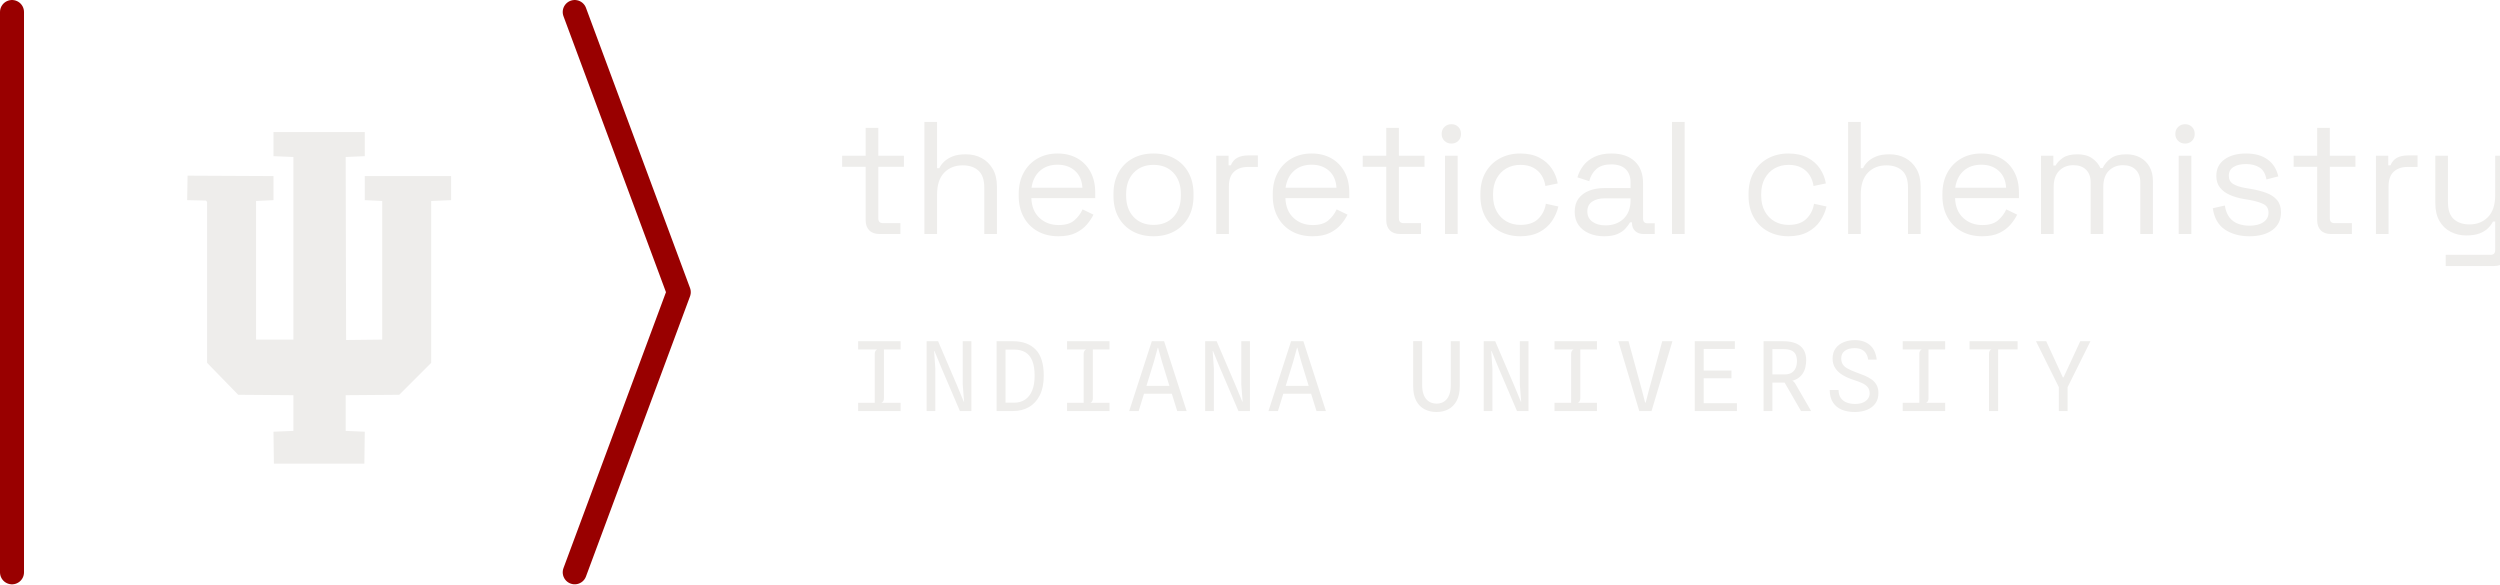
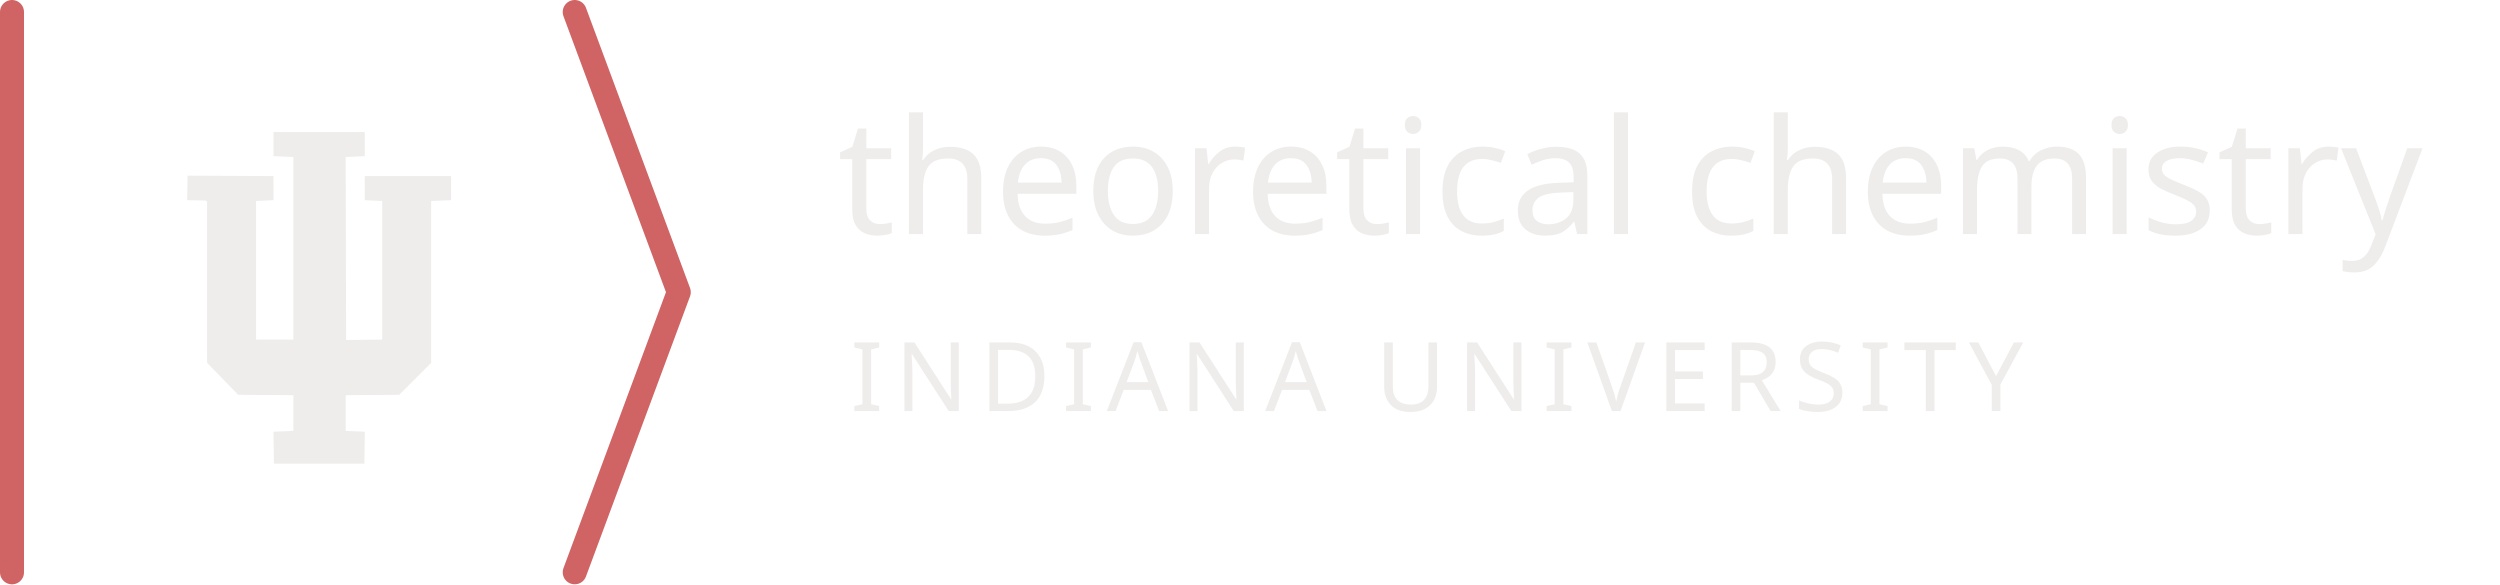
<svg xmlns="http://www.w3.org/2000/svg" width="165.274mm" height="38.629mm" viewBox="0 0 165.274 38.629" version="1.1" id="svg1">
  <defs id="defs1" />
  <g id="layer1" transform="translate(10.58333,-225.425)">
-     <path d="m -9.79,226.219 v 37.042" stroke="#eeedeb" stroke-width="1.587" stroke-linecap="round" fill="none" id="path1" style="stroke:#990000;stroke-opacity:1" />
-     <path d="M 27.411,226.219 34.29,244.74 27.411,263.26" stroke="#eeedeb" stroke-width="1.587" stroke-linecap="round" stroke-linejoin="round" fill="none" id="path2" style="stroke:#990000;stroke-opacity:1" />
+     <path d="m -9.79,226.219 v 37.042" stroke="#eeedeb" stroke-width="1.587" stroke-linecap="round" fill="none" id="path1" style="stroke:#d06363;stroke-opacity:1" />
+     <path d="M 27.411,226.219 34.29,244.74 27.411,263.26" stroke="#eeedeb" stroke-width="1.587" stroke-linecap="round" stroke-linejoin="round" fill="none" id="path2" style="stroke:#d06363;stroke-opacity:1" />
    <g transform="matrix(0.05486929,0,0,0.05486929,-2.73679,229.5488)" id="g3" style="fill:#eeedeb;fill-opacity:1">
      <path fill="#eeedeb" fill-rule="evenodd" d="m 186.5,84 h 110 v 29 l -23,1 0.5,220.5 43.5,-0.5 V 167 l -21,-1 v -29 h 104 v 29 l -24,1 V 362 L 338,400.5 273.5,401 v 43 l 23,1 -0.5,38.5 H 187 l -0.5,-38.5 24,-1 V 401 L 144,400.5 106.5,362 V 168 L 105,166.5 82.5,166 83,136.5 186.5,137 v 29 l -21,1 v 167 h 45 V 114 l -24,-1 z" id="path3" style="fill:#eeedeb;fill-opacity:1" />
    </g>
    <g id="g2" transform="matrix(0.2645833,0,0,0.2645833,-27.25208,211.6667)">
-       <path d="M282.776 110.473Q281.096 110.473 280.196 109.553Q279.296 108.633 279.296 107.033V93.673H273.416V90.913H279.296V83.953H282.456V90.913H288.856V93.673H282.456V106.553Q282.456 107.753 283.616 107.753H287.976V110.473Z M293.976 110.473V82.473H297.136V94.033H297.696Q298.096 93.153 298.916 92.373Q299.736 91.593 301.036 91.073Q302.336 90.553 304.336 90.553Q306.536 90.553 308.276 91.493Q310.016 92.433 311.056 94.213Q312.096 95.993 312.096 98.633V110.473H308.936V98.873Q308.936 95.953 307.476 94.633Q306.016 93.313 303.536 93.313Q300.696 93.313 298.916 95.153Q297.136 96.993 297.136 100.633V110.473Z M327.456 111.033Q324.496 111.033 322.256 109.773Q320.016 108.513 318.776 106.233Q317.536 103.953 317.536 100.953V100.473Q317.536 97.433 318.776 95.153Q320.016 92.873 322.216 91.613Q324.416 90.353 327.256 90.353Q330.016 90.353 332.136 91.533Q334.256 92.713 335.456 94.913Q336.656 97.113 336.656 100.073V101.513H320.696Q320.816 104.673 322.736 106.453Q324.656 108.233 327.536 108.233Q330.056 108.233 331.416 107.073Q332.776 105.913 333.496 104.313L336.216 105.633Q335.616 106.873 334.556 108.113Q333.496 109.353 331.796 110.193Q330.096 111.033 327.456 111.033ZM320.736 98.913H333.456Q333.296 96.193 331.596 94.673Q329.896 93.153 327.256 93.153Q324.576 93.153 322.856 94.673Q321.136 96.193 320.736 98.913Z M351.216 111.033Q348.256 111.033 345.996 109.793Q343.736 108.553 342.476 106.293Q341.216 104.033 341.216 100.953V100.433Q341.216 97.393 342.476 95.113Q343.736 92.833 345.996 91.593Q348.256 90.353 351.216 90.353Q354.176 90.353 356.436 91.593Q358.696 92.833 359.956 95.113Q361.216 97.393 361.216 100.433V100.953Q361.216 104.033 359.956 106.293Q358.696 108.553 356.436 109.793Q354.176 111.033 351.216 111.033ZM351.216 108.193Q354.336 108.193 356.196 106.213Q358.056 104.233 358.056 100.873V100.513Q358.056 97.153 356.196 95.173Q354.336 93.193 351.216 93.193Q348.136 93.193 346.256 95.173Q344.376 97.153 344.376 100.513V100.873Q344.376 104.233 346.256 106.213Q348.136 108.193 351.216 108.193Z M366.896 110.473V90.913H369.976V93.313H370.536Q371.056 92.033 372.136 91.433Q373.216 90.833 374.976 90.833H377.296V93.713H374.776Q372.656 93.713 371.356 94.893Q370.056 96.073 370.056 98.553V110.473Z M390.936 111.033Q387.976 111.033 385.736 109.773Q383.496 108.513 382.256 106.233Q381.016 103.953 381.016 100.953V100.473Q381.016 97.433 382.256 95.153Q383.496 92.873 385.696 91.613Q387.896 90.353 390.736 90.353Q393.496 90.353 395.616 91.533Q397.736 92.713 398.936 94.913Q400.136 97.113 400.136 100.073V101.513H384.176Q384.296 104.673 386.216 106.453Q388.136 108.233 391.016 108.233Q393.536 108.233 394.896 107.073Q396.256 105.913 396.976 104.313L399.696 105.633Q399.096 106.873 398.036 108.113Q396.976 109.353 395.276 110.193Q393.576 111.033 390.936 111.033ZM384.216 98.913H396.936Q396.776 96.193 395.076 94.673Q393.376 93.153 390.736 93.153Q388.056 93.153 386.336 94.673Q384.616 96.193 384.216 98.913Z M412.856 110.473Q411.176 110.473 410.276 109.553Q409.376 108.633 409.376 107.033V93.673H403.496V90.913H409.376V83.953H412.536V90.913H418.936V93.673H412.536V106.553Q412.536 107.753 413.696 107.753H418.056V110.473Z M424.056 110.473V90.913H427.216V110.473ZM425.656 87.873Q424.616 87.873 423.916 87.193Q423.216 86.513 423.216 85.473Q423.216 84.393 423.916 83.713Q424.616 83.033 425.656 83.033Q426.696 83.033 427.376 83.713Q428.056 84.393 428.056 85.473Q428.056 86.513 427.376 87.193Q426.696 87.873 425.656 87.873Z M442.856 111.033Q440.016 111.033 437.756 109.813Q435.496 108.593 434.196 106.313Q432.896 104.033 432.896 100.913V100.473Q432.896 97.313 434.196 95.053Q435.496 92.793 437.756 91.573Q440.016 90.353 442.856 90.353Q445.656 90.353 447.636 91.393Q449.616 92.433 450.756 94.153Q451.896 95.873 452.216 97.833L449.136 98.473Q448.936 97.033 448.196 95.833Q447.456 94.633 446.136 93.913Q444.816 93.193 442.896 93.193Q440.936 93.193 439.396 94.073Q437.856 94.953 436.956 96.593Q436.056 98.233 436.056 100.513V100.873Q436.056 103.153 436.956 104.793Q437.856 106.433 439.396 107.313Q440.936 108.193 442.896 108.193Q445.816 108.193 447.356 106.673Q448.896 105.153 449.256 102.913L452.376 103.593Q451.936 105.513 450.776 107.233Q449.616 108.953 447.636 109.993Q445.656 111.033 442.856 111.033Z M463.776 111.033Q461.736 111.033 460.056 110.313Q458.376 109.593 457.416 108.233Q456.456 106.873 456.456 104.913Q456.456 102.913 457.416 101.613Q458.376 100.313 460.056 99.653Q461.736 98.993 463.816 98.993H470.416V97.553Q470.416 95.473 469.196 94.273Q467.976 93.073 465.576 93.073Q463.216 93.073 461.896 94.213Q460.576 95.353 460.096 97.273L457.136 96.313Q457.616 94.673 458.656 93.333Q459.696 91.993 461.436 91.173Q463.176 90.353 465.616 90.353Q469.376 90.353 471.456 92.293Q473.536 94.233 473.536 97.753V106.593Q473.536 107.793 474.656 107.793H476.456V110.473H473.696Q472.376 110.473 471.576 109.733Q470.776 108.993 470.776 107.753V107.553H470.296Q469.856 108.313 469.116 109.133Q468.376 109.953 467.096 110.493Q465.816 111.033 463.776 111.033ZM464.136 108.313Q466.936 108.313 468.676 106.653Q470.416 104.993 470.416 101.993V101.553H463.936Q462.056 101.553 460.836 102.373Q459.616 103.193 459.616 104.833Q459.616 106.473 460.876 107.393Q462.136 108.313 464.136 108.313Z M480.776 110.473V82.473H483.936V110.473Z M509.856 111.033Q507.016 111.033 504.756 109.813Q502.496 108.593 501.196 106.313Q499.896 104.033 499.896 100.913V100.473Q499.896 97.313 501.196 95.053Q502.496 92.793 504.756 91.573Q507.016 90.353 509.856 90.353Q512.656 90.353 514.636 91.393Q516.616 92.433 517.756 94.153Q518.896 95.873 519.216 97.833L516.136 98.473Q515.936 97.033 515.196 95.833Q514.456 94.633 513.136 93.913Q511.816 93.193 509.896 93.193Q507.936 93.193 506.396 94.073Q504.856 94.953 503.956 96.593Q503.056 98.233 503.056 100.513V100.873Q503.056 103.153 503.956 104.793Q504.856 106.433 506.396 107.313Q507.936 108.193 509.896 108.193Q512.816 108.193 514.356 106.673Q515.896 105.153 516.256 102.913L519.376 103.593Q518.936 105.513 517.776 107.233Q516.616 108.953 514.636 109.993Q512.656 111.033 509.856 111.033Z M524.776 110.473V82.473H527.936V94.033H528.496Q528.896 93.153 529.716 92.373Q530.536 91.593 531.836 91.073Q533.136 90.553 535.136 90.553Q537.336 90.553 539.076 91.493Q540.816 92.433 541.856 94.213Q542.896 95.993 542.896 98.633V110.473H539.736V98.873Q539.736 95.953 538.276 94.633Q536.816 93.313 534.336 93.313Q531.496 93.313 529.716 95.153Q527.936 96.993 527.936 100.633V110.473Z M558.256 111.033Q555.296 111.033 553.056 109.773Q550.816 108.513 549.576 106.233Q548.336 103.953 548.336 100.953V100.473Q548.336 97.433 549.576 95.153Q550.816 92.873 553.016 91.613Q555.216 90.353 558.056 90.353Q560.816 90.353 562.936 91.533Q565.056 92.713 566.256 94.913Q567.456 97.113 567.456 100.073V101.513H551.496Q551.616 104.673 553.536 106.453Q555.456 108.233 558.336 108.233Q560.856 108.233 562.216 107.073Q563.576 105.913 564.296 104.313L567.016 105.633Q566.416 106.873 565.356 108.113Q564.296 109.353 562.596 110.193Q560.896 111.033 558.256 111.033ZM551.536 98.913H564.256Q564.096 96.193 562.396 94.673Q560.696 93.153 558.056 93.153Q555.376 93.153 553.656 94.673Q551.936 96.193 551.536 98.913Z M572.976 110.473V90.913H576.056V93.353H576.616Q577.176 92.313 578.456 91.433Q579.736 90.553 582.056 90.553Q584.336 90.553 585.756 91.553Q587.176 92.553 587.816 93.993H588.376Q589.056 92.553 590.436 91.553Q591.816 90.553 594.296 90.553Q596.256 90.553 597.736 91.353Q599.216 92.153 600.076 93.653Q600.936 95.153 600.936 97.233V110.473H597.776V97.513Q597.776 95.553 596.636 94.413Q595.496 93.273 593.456 93.273Q591.296 93.273 589.916 94.673Q588.536 96.073 588.536 98.713V110.473H585.376V97.513Q585.376 95.553 584.236 94.413Q583.096 93.273 581.056 93.273Q578.896 93.273 577.516 94.673Q576.136 96.073 576.136 98.713V110.473Z M607.376 110.473V90.913H610.536V110.473ZM608.976 87.873Q607.936 87.873 607.236 87.193Q606.536 86.513 606.536 85.473Q606.536 84.393 607.236 83.713Q607.936 83.033 608.976 83.033Q610.016 83.033 610.696 83.713Q611.376 84.393 611.376 85.473Q611.376 86.513 610.696 87.193Q610.016 87.873 608.976 87.873Z M625.056 111.033Q621.416 111.033 618.916 109.353Q616.416 107.673 615.896 104.033L618.896 103.353Q619.216 105.273 620.096 106.373Q620.976 107.473 622.276 107.933Q623.576 108.393 625.056 108.393Q627.256 108.393 628.536 107.513Q629.816 106.633 629.816 105.153Q629.816 103.633 628.596 103.013Q627.376 102.393 625.256 101.993L623.616 101.713Q621.736 101.393 620.176 100.713Q618.616 100.033 617.696 98.873Q616.776 97.713 616.776 95.953Q616.776 93.313 618.816 91.833Q620.856 90.353 624.216 90.353Q627.536 90.353 629.596 91.853Q631.656 93.353 632.256 96.073L629.296 96.833Q628.936 94.713 627.576 93.853Q626.216 92.993 624.216 92.993Q622.216 92.993 621.056 93.733Q619.896 94.473 619.896 95.913Q619.896 97.313 620.996 97.973Q622.096 98.633 623.936 98.953L625.576 99.233Q627.656 99.593 629.316 100.213Q630.976 100.833 631.956 101.993Q632.936 103.153 632.936 105.033Q632.936 107.913 630.796 109.473Q628.656 111.033 625.056 111.033Z M645.456 110.473Q643.776 110.473 642.876 109.553Q641.976 108.633 641.976 107.033V93.673H636.096V90.913H641.976V83.953H645.136V90.913H651.536V93.673H645.136V106.553Q645.136 107.753 646.296 107.753H650.656V110.473Z M656.656 110.473V90.913H659.736V93.313H660.296Q660.816 92.033 661.896 91.433Q662.976 90.833 664.736 90.833H667.056V93.713H664.536Q662.416 93.713 661.116 94.893Q659.816 96.073 659.816 98.553V110.473Z M674.096 118.473V115.673H685.296Q686.456 115.673 686.456 114.473V107.353H685.896Q685.496 108.193 684.676 109.013Q683.856 109.833 682.536 110.333Q681.216 110.833 679.216 110.833Q677.096 110.833 675.316 109.913Q673.536 108.993 672.516 107.193Q671.496 105.393 671.496 102.793V90.913H674.656V102.553Q674.656 105.433 676.116 106.753Q677.576 108.073 680.056 108.073Q682.856 108.073 684.656 106.233Q686.456 104.393 686.456 100.753V90.913H689.616V115.033Q689.616 116.633 688.716 117.553Q687.816 118.473 686.096 118.473Z" fill="#eeedeb" />
-       <path d="M277.416 154.706V152.642H281.568V140.39Q281.568 139.97 281.742 139.694Q281.916 139.418 282.192 139.322H277.416V137.258H288.024V139.322H283.86V151.574Q283.86 151.982 283.686 152.264Q283.512 152.546 283.236 152.642H288.024V154.706Z M294.528 154.706V137.258H297.396L302.064 148.154L303.804 152.354H303.888L303.552 148.082V137.258H305.712V154.706H302.844L298.212 143.882L296.496 139.718H296.4L296.7 144.062V154.706Z M314.244 154.706 313.704 152.618H316.38Q317.988 152.618 319.14 151.844Q320.292 151.07 320.904 149.57Q321.516 148.07 321.516 145.898Q321.516 143.606 320.934 142.16Q320.352 140.714 319.206 140.03Q318.06 139.346 316.368 139.346H313.608L314.244 137.258H316.104Q319.716 137.258 321.756 139.322Q323.796 141.386 323.796 145.874Q323.796 148.778 322.812 150.746Q321.828 152.714 320.1 153.71Q318.372 154.706 316.116 154.706ZM312.012 154.706V137.258H314.244V154.706Z M329.616 154.706V152.642H333.768V140.39Q333.768 139.97 333.942 139.694Q334.116 139.418 334.392 139.322H329.616V137.258H340.224V139.322H336.06V151.574Q336.06 151.982 335.886 152.264Q335.712 152.546 335.436 152.642H340.224V154.706Z M345.144 154.706 350.796 137.258H353.868L359.496 154.706H357.144L355.512 149.462L356.796 150.374H348.12L348.96 148.418H356.196L355.476 149.342L353.34 142.394L352.356 138.878H352.284L351.312 142.394L347.508 154.706Z M364.128 154.706V137.258H366.996L371.664 148.154L373.404 152.354H373.488L373.152 148.082V137.258H375.312V154.706H372.444L367.812 143.882L366.096 139.718H366L366.3 144.062V154.706Z M379.944 154.706 385.596 137.258H388.668L394.296 154.706H391.944L390.312 149.462L391.596 150.374H382.92L383.76 148.418H390.996L390.276 149.342L388.14 142.394L387.156 138.878H387.084L386.112 142.394L382.308 154.706Z M421.956 154.946Q420.288 154.946 418.962 154.268Q417.636 153.59 416.868 152.156Q416.1 150.722 416.1 148.466V137.234H418.344V148.19Q418.344 149.498 418.644 150.392Q418.944 151.286 419.46 151.832Q419.976 152.378 420.63 152.618Q421.284 152.858 421.98 152.858Q422.64 152.858 423.27 152.618Q423.9 152.378 424.404 151.832Q424.908 151.286 425.202 150.392Q425.496 149.498 425.496 148.19V137.258H427.74V148.466Q427.74 150.722 426.96 152.156Q426.18 153.59 424.872 154.268Q423.564 154.946 421.956 154.946Z M433.728 154.706V137.258H436.596L441.264 148.154L443.004 152.354H443.088L442.752 148.082V137.258H444.912V154.706H442.044L437.412 143.882L435.696 139.718H435.6L435.9 144.062V154.706Z M451.416 154.706V152.642H455.568V140.39Q455.568 139.97 455.742 139.694Q455.916 139.418 456.192 139.322H451.416V137.258H462.024V139.322H457.86V151.574Q457.86 151.982 457.686 152.264Q457.512 152.546 457.236 152.642H462.024V154.706Z M472.596 154.706 467.364 137.258H469.908L473.268 149.546L474.048 152.57H474.204L474.984 149.546L478.332 137.258H480.876L475.656 154.706Z M486.456 154.706V137.258H496.476V139.19H487.716L488.688 138.266V145.238L487.716 144.59H495.624V146.522H488.052L488.688 145.814V153.89L487.716 152.738H496.992V154.706Z M513.012 154.706 508.908 147.59H505.572L504.768 147.41L505.128 145.934V145.55H508.944Q510.06 145.55 510.732 145.088Q511.404 144.626 511.698 143.87Q511.992 143.114 511.992 142.226Q511.992 141.242 511.668 140.576Q511.344 139.91 510.612 139.574Q509.88 139.238 508.656 139.238L505.788 139.226L505.776 138.65L504.756 137.258Q505.308 137.258 505.992 137.258Q506.676 137.258 507.336 137.258Q507.996 137.258 508.476 137.258Q511.392 137.258 512.844 138.464Q514.296 139.67 514.296 141.998Q514.296 142.874 514.104 143.732Q513.912 144.59 513.432 145.334Q512.952 146.078 512.112 146.6Q511.272 147.122 509.976 147.326L510.036 147.038Q510.456 147.026 510.738 147.11Q511.02 147.194 511.242 147.422Q511.464 147.65 511.704 148.082L515.532 154.706ZM503.652 154.706V137.258H505.86V154.706Z M526.404 154.946Q524.604 154.946 523.206 154.37Q521.808 153.794 521.004 152.582Q520.2 151.37 520.176 149.45H522.384Q522.408 150.746 522.984 151.508Q523.56 152.27 524.49 152.6Q525.42 152.93 526.488 152.93Q527.724 152.93 528.534 152.564Q529.344 152.198 529.752 151.598Q530.16 150.998 530.16 150.314Q530.16 149.33 529.656 148.718Q529.152 148.106 528.216 147.692Q527.28 147.278 525.996 146.87Q524.58 146.414 523.422 145.718Q522.264 145.022 521.58 144.008Q520.896 142.994 520.896 141.602Q520.896 140.066 521.652 139.04Q522.408 138.014 523.674 137.498Q524.94 136.982 526.464 136.982Q528.744 136.982 530.184 138.188Q531.624 139.394 531.924 141.854H529.788Q529.68 141.038 529.302 140.39Q528.924 139.742 528.216 139.364Q527.508 138.986 526.392 138.986Q524.856 138.986 523.956 139.658Q523.056 140.33 523.056 141.518Q523.056 142.358 523.386 142.952Q523.716 143.546 524.538 144.032Q525.36 144.518 526.812 145.046Q527.856 145.418 528.846 145.826Q529.836 146.234 530.622 146.792Q531.408 147.35 531.876 148.172Q532.344 148.994 532.344 150.206Q532.356 151.694 531.618 152.756Q530.88 153.818 529.542 154.382Q528.204 154.946 526.404 154.946Z M538.416 154.706V152.642H542.568V140.39Q542.568 139.97 542.742 139.694Q542.916 139.418 543.192 139.322H538.416V137.258H549.024V139.322H544.86V151.574Q544.86 151.982 544.686 152.264Q544.512 152.546 544.236 152.642H549.024V154.706Z M559.98 154.706V140.366Q559.98 139.946 560.148 139.67Q560.316 139.394 560.604 139.298H555.12V137.258H567.12V139.298H562.26V154.706Z M577.488 148.85 571.716 137.258H574.272L576.468 142.022L578.424 146.282H578.604L580.572 142.034L582.78 137.258H585.324L579.564 148.85ZM577.428 154.706V147.698H579.612V154.706Z" fill="#eeedeb" />
+       <text xml:space="preserve" style="font-style:normal;font-variant:normal;font-weight:normal;font-stretch:normal;font-size:40px;line-height:1.25;font-family:'Space Grotesk';-inkscape-font-specification:'Space Grotesk, Normal';font-variant-ligatures:none;font-variant-caps:normal;font-variant-numeric:normal;font-variant-east-asian:normal;fill:#eeedeb;fill-opacity:1" x="272.256" y="110.473" id="text1">
+         <tspan id="tspan1" x="272.256" y="110.473">theoretical chemistry</tspan>
+       </text>
+       <text xml:space="preserve" style="font-style:normal;font-variant:normal;font-weight:normal;font-stretch:normal;font-size:24px;line-height:1.25;font-family:'Spline Sans Mono';-inkscape-font-specification:'Spline Sans Mono, Normal';font-variant-ligatures:none;font-variant-caps:normal;font-variant-numeric:normal;font-variant-east-asian:normal;letter-spacing:3px;fill:#eeedeb;fill-opacity:1" x="275.52" y="154.706" id="text2">
+         <tspan id="tspan2" x="275.52" y="154.706" style="letter-spacing:3px;fill:#eeedeb;fill-opacity:1">INDIANA UNIVERSITY</tspan>
+       </text>
    </g>
  </g>
</svg>
